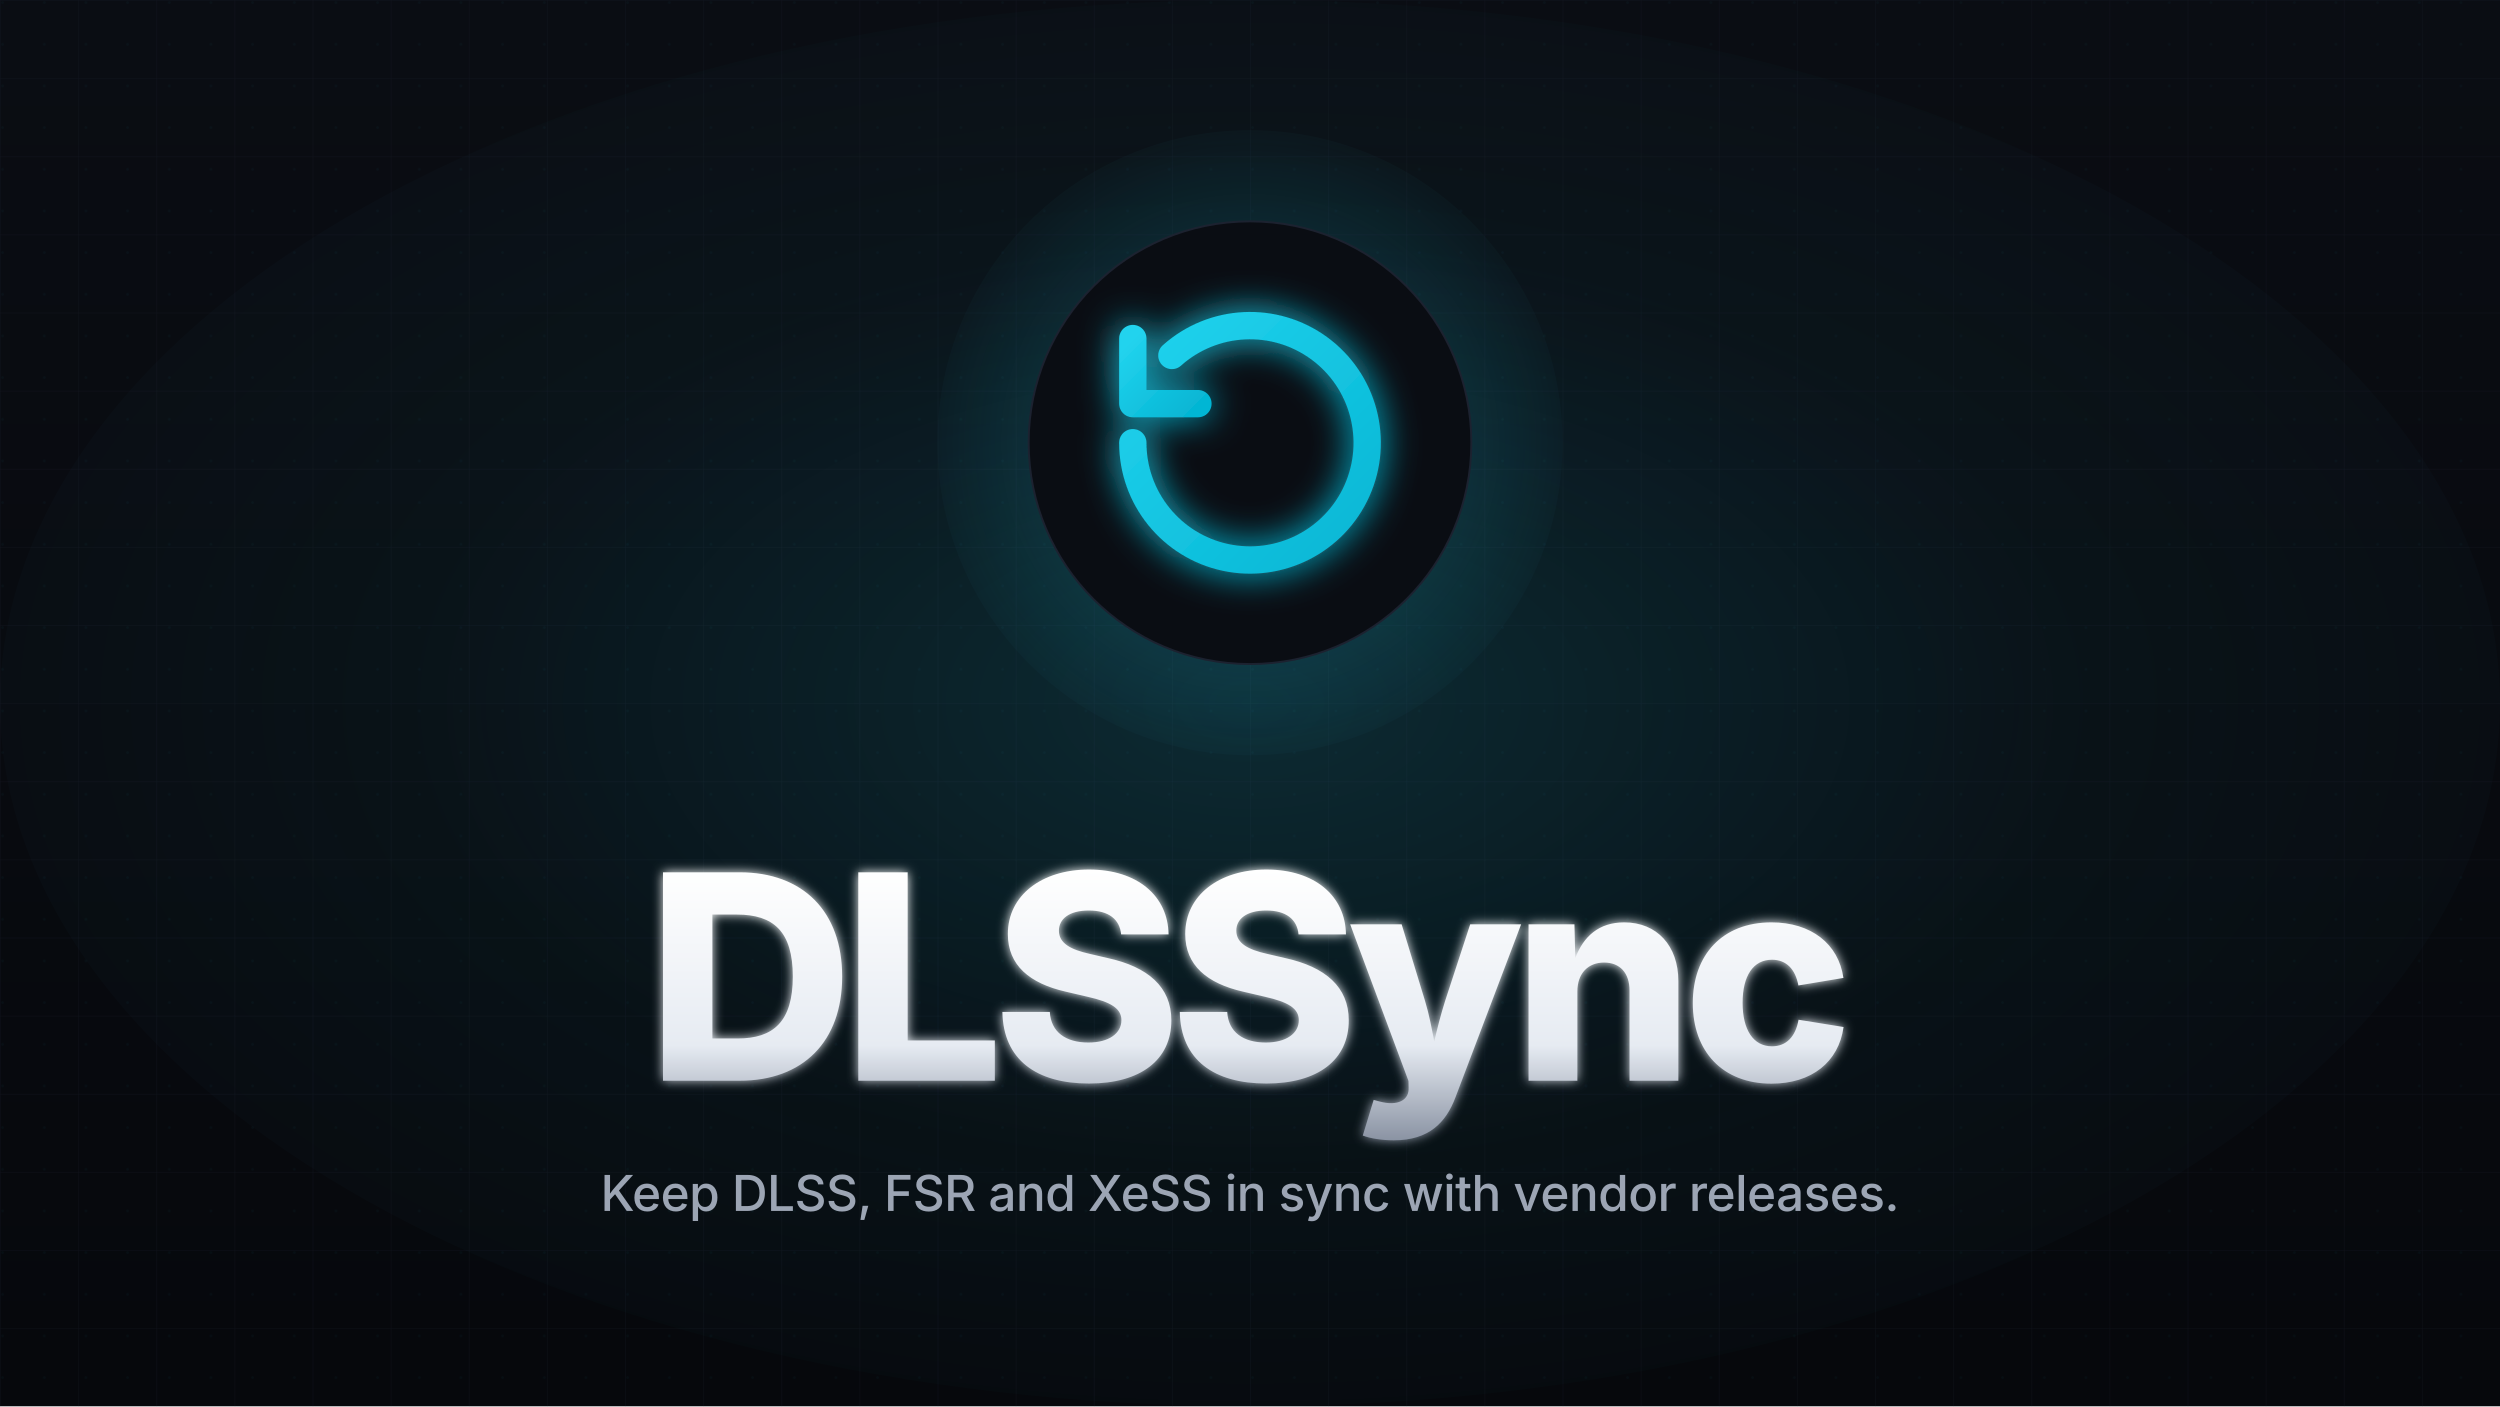
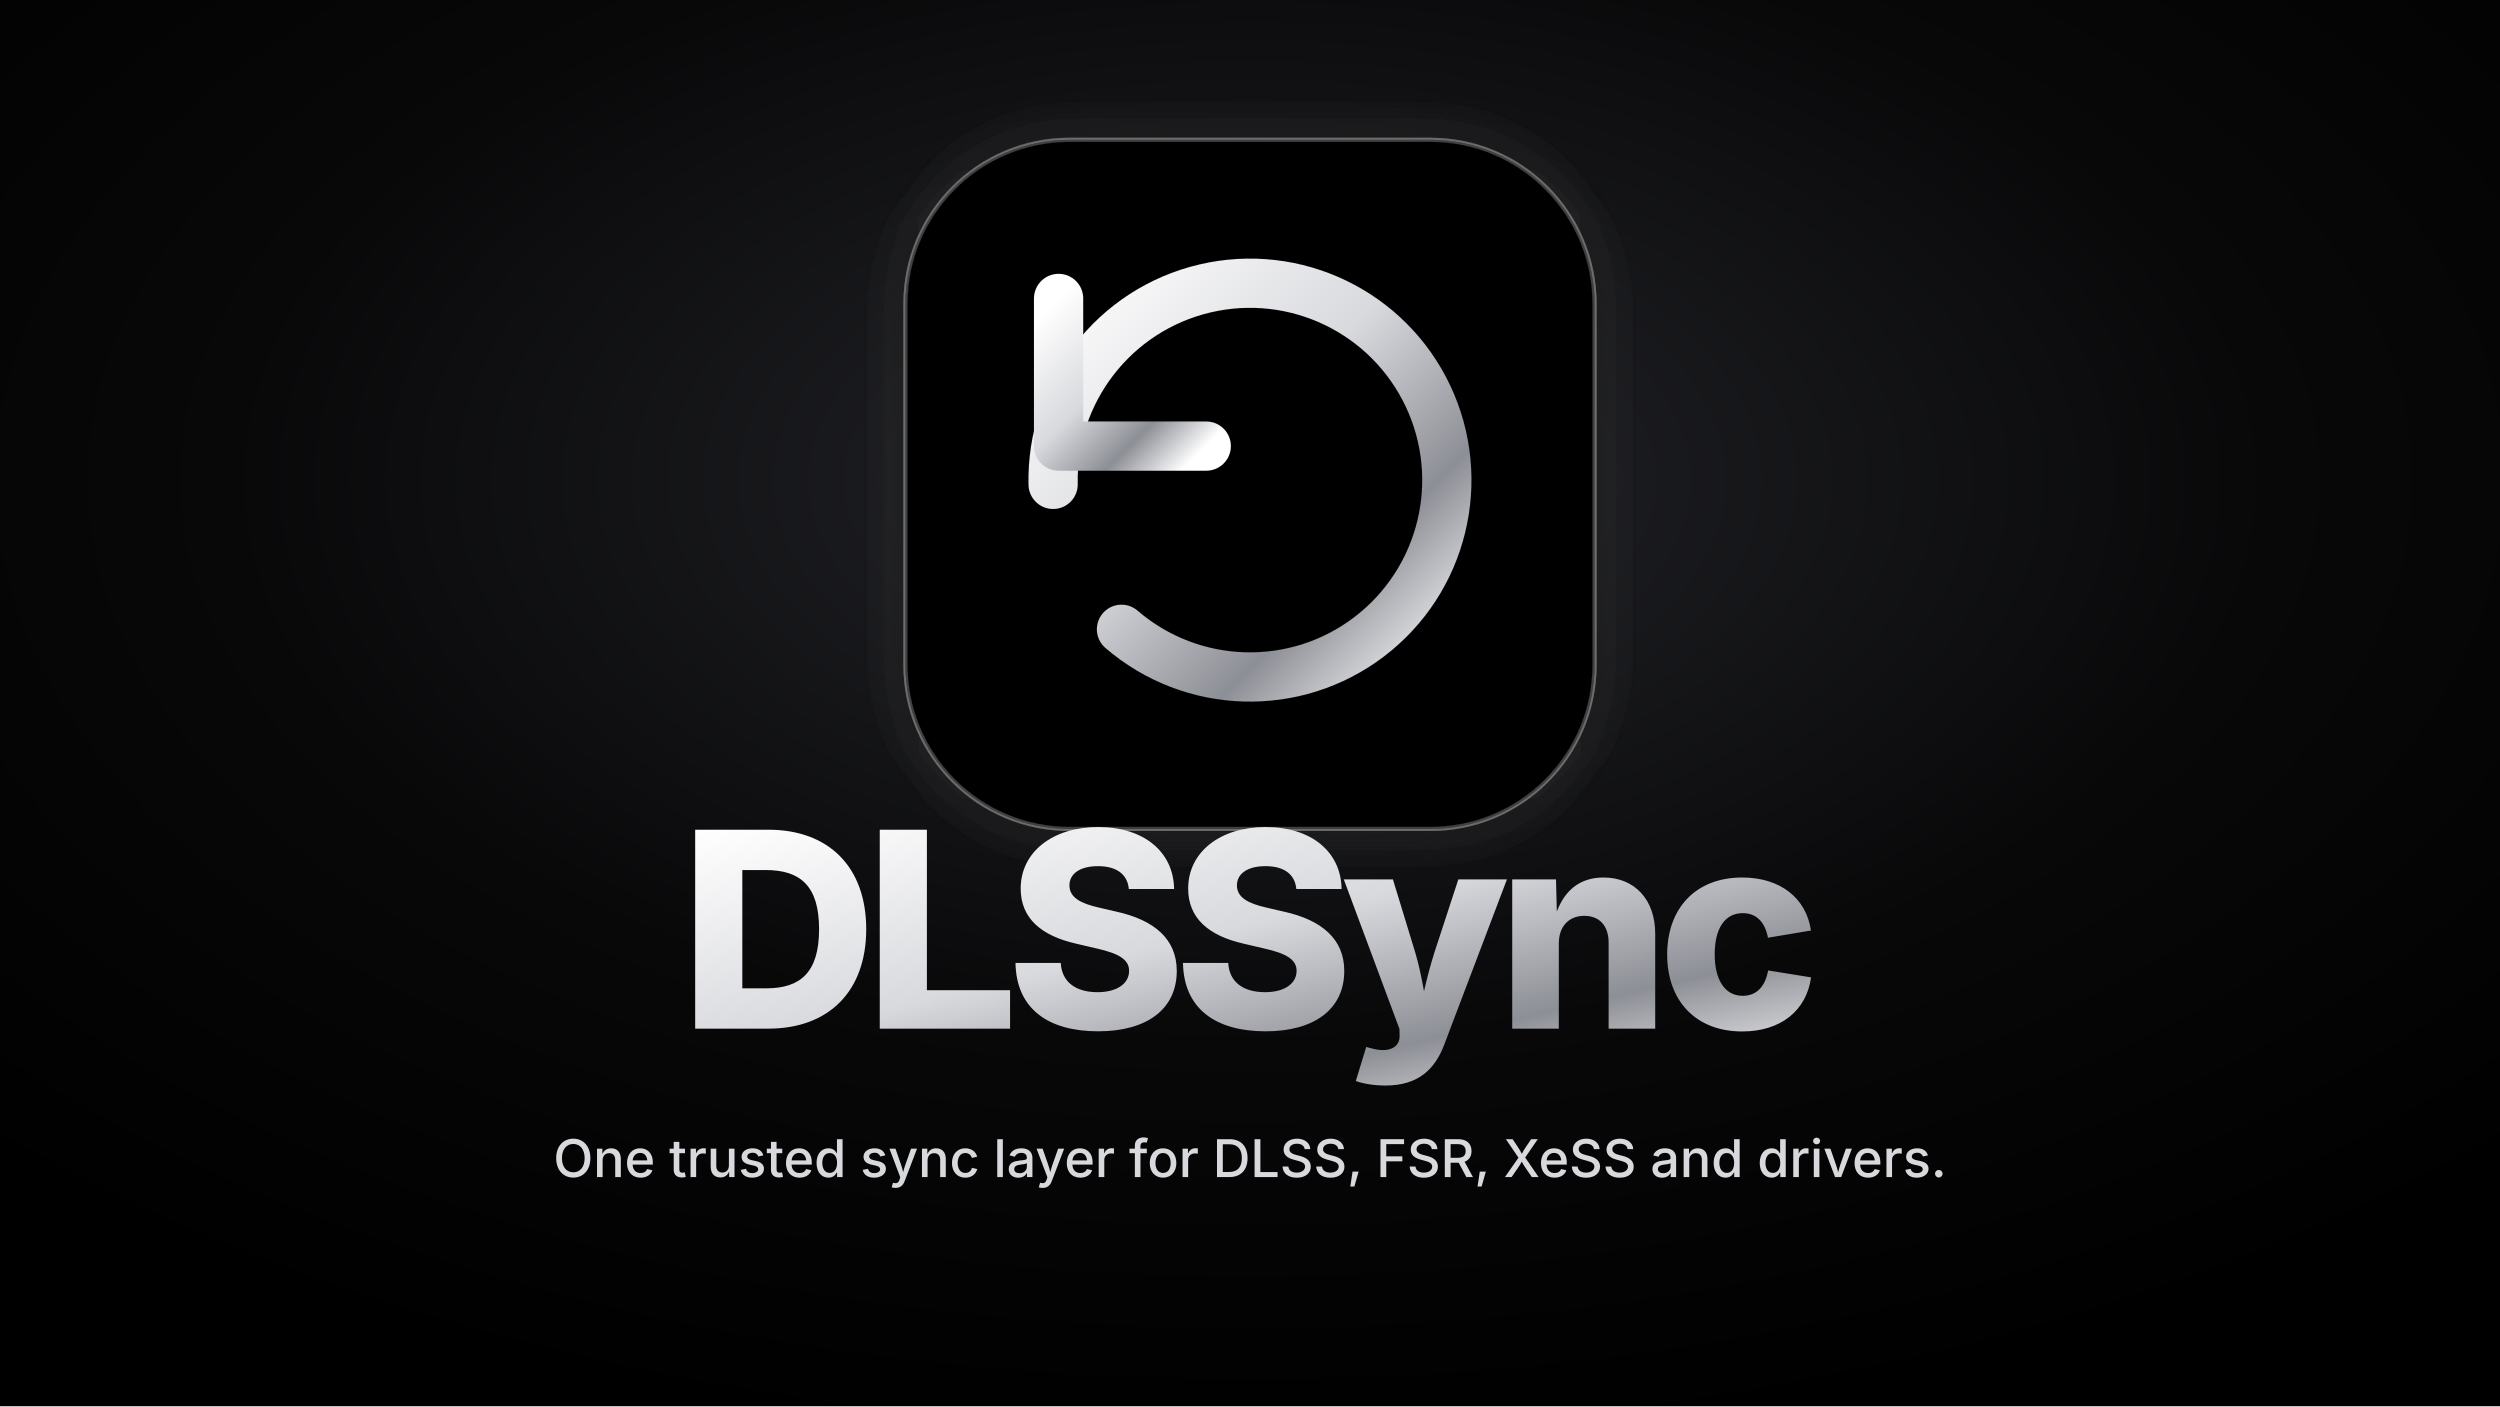
<svg xmlns="http://www.w3.org/2000/svg" viewBox="0 0 1920 1080" width="1920" height="1080" role="img" aria-label="DLSSync">
  <defs>
-     <linearGradient id="bg" x1="50%" y1="0%" x2="50%" y2="100%">
-       <stop offset="0%" stop-color="#0a0d13" />
-       <stop offset="100%" stop-color="#06080c" />
+     <radialGradient id="bg" cx="50%" cy="34%" r="70%">
+       <stop offset="0" stop-color="#24252a" />
+       <stop offset="0.58" stop-color="#080809" />
+       <stop offset="1" stop-color="#000" />
+     </radialGradient>
+     <linearGradient id="metal" x1="0" y1="0" x2="1" y2="1">
+       <stop offset="0" stop-color="#fff" />
+       <stop offset="0.44" stop-color="#d8d9dd" />
+       <stop offset="0.74" stop-color="#8d8f96" />
+       <stop offset="1" stop-color="#fff" />
    </linearGradient>
-     <radialGradient id="vignette" cx="50%" cy="50%" r="60%">
-       <stop offset="0%" stop-color="#22d3ee" stop-opacity="0.16" />
-       <stop offset="55%" stop-color="#22d3ee" stop-opacity="0.04" />
-       <stop offset="100%" stop-color="#22d3ee" stop-opacity="0" />
-     </radialGradient>
-     <radialGradient id="halo" cx="50%" cy="50%" r="55%">
-       <stop offset="0%" stop-color="#22d3ee" stop-opacity="0.55" />
-       <stop offset="55%" stop-color="#22d3ee" stop-opacity="0.12" />
-       <stop offset="100%" stop-color="#22d3ee" stop-opacity="0" />
-     </radialGradient>
-     <linearGradient id="ring" x1="0%" y1="0%" x2="100%" y2="100%">
-       <stop offset="0%" stop-color="#22d3ee" />
-       <stop offset="100%" stop-color="#06b6d4" />
-     </linearGradient>
-     <linearGradient id="wordBase" x1="0%" y1="0%" x2="0%" y2="100%">
-       <stop offset="0%" stop-color="#ffffff" />
-       <stop offset="65%" stop-color="#e6ebf2" />
-       <stop offset="100%" stop-color="#8a93a3" />
-     </linearGradient>
-     <linearGradient id="edge" x1="0%" y1="0%" x2="100%" y2="0%">
-       <stop offset="0%" stop-color="#22d3ee" stop-opacity="0" />
-       <stop offset="50%" stop-color="#22d3ee" stop-opacity="0.6" />
-       <stop offset="100%" stop-color="#22d3ee" stop-opacity="0" />
-     </linearGradient>
-     <pattern id="grid" x="0" y="0" width="60" height="60" patternUnits="userSpaceOnUse">
-       <path d="M 60 0 L 0 0 0 60" fill="none" stroke="#1c2230" stroke-width="0.6" />
-     </pattern>
-     <pattern id="dots" x="0" y="0" width="32" height="32" patternUnits="userSpaceOnUse">
-       <circle cx="2" cy="2" r="1.1" fill="#22d3ee" fill-opacity="0.08" />
-     </pattern>
-     <filter id="glow" x="-50%" y="-50%" width="200%" height="200%">
-       <feGaussianBlur stdDeviation="14" result="blur" />
+     <filter id="soft" x="-40%" y="-40%" width="180%" height="180%">
+       <feGaussianBlur stdDeviation="8" result="b" />
      <feMerge>
-         <feMergeNode in="blur" />
-         <feMergeNode in="SourceGraphic" />
-       </feMerge>
-     </filter>
-     <filter id="softGlow" x="-50%" y="-50%" width="200%" height="200%">
-       <feGaussianBlur stdDeviation="4" result="blur" />
-       <feMerge>
-         <feMergeNode in="blur" />
+         <feMergeNode in="b" />
        <feMergeNode in="SourceGraphic" />
      </feMerge>
    </filter>
  </defs>
  <rect width="1920" height="1080" fill="url(#bg)" />
-   <rect width="1920" height="1080" fill="url(#grid)" opacity="0.45" />
-   <rect width="1920" height="1080" fill="url(#dots)" opacity="0.35" />
-   <ellipse cx="960" cy="540" rx="960" ry="540" fill="url(#vignette)" />
-   <line x1="0" y1="0" x2="1920" y2="0" stroke="url(#edge)" stroke-width="1.2" />
-   <line x1="0" y1="1079" x2="1920" y2="1079" stroke="url(#edge)" stroke-width="1.2" opacity="0.55" />
-   <g transform="translate(960 340)">
-     <circle cx="0" cy="0" r="240" fill="url(#halo)" />
-     <circle cx="0" cy="0" r="170" fill="#0a0d13" stroke="#1c2230" stroke-width="1.5" />
-     <g filter="url(#glow)">
-       <g transform="scale(10) translate(-12 -12)" fill="none" stroke="url(#ring)" stroke-width="2.1" stroke-linecap="round" stroke-linejoin="round">
-         <path d="M3 12a9 9 0 1 0 3-6.7" />
-         <polyline points="3 4 3 9 8 9" />
-       </g>
-     </g>
+   <g transform="translate(960 372) scale(2.1)" filter="url(#soft)">
+     <rect x="-126" y="-126" width="252" height="252" rx="60" fill="#050505" stroke="#f5f5f5" stroke-opacity="0.24" stroke-width="1.5" />
+     <path d="M-72 0a72 72 0 1 1 25 53" fill="none" stroke="url(#metal)" stroke-width="18" stroke-linecap="round" stroke-linejoin="round" />
+     <path d="M-70-68v54h54" fill="none" stroke="url(#metal)" stroke-width="18" stroke-linecap="round" stroke-linejoin="round" />
  </g>
-   <g filter="url(#softGlow)">
-     <text x="960" y="830" text-anchor="middle" font-family="-apple-system, 'Segoe UI', Inter, Roboto, sans-serif" font-size="220" font-weight="800" letter-spacing="-9" fill="url(#wordBase)">DLSSync</text>
-   </g>
-   <text x="960" y="930" text-anchor="middle" font-family="-apple-system, 'Segoe UI', Inter, Roboto, sans-serif" font-size="38" font-weight="500" letter-spacing="-0.4" fill="#9ca5b4">Keep DLSS, FSR and XeSS in sync with vendor releases.</text>
+   <text x="960" y="790" text-anchor="middle" font-family="Inter, Geist, -apple-system, Segoe UI, sans-serif" font-size="210" font-weight="800" letter-spacing="-10" fill="url(#metal)">DLSSync</text>
+   <text x="960" y="904" text-anchor="middle" font-family="Inter, Geist, -apple-system, Segoe UI, sans-serif" font-size="40" font-weight="500" fill="#d8d9dd">One trusted sync layer for DLSS, FSR, XeSS and drivers.</text>
</svg>
